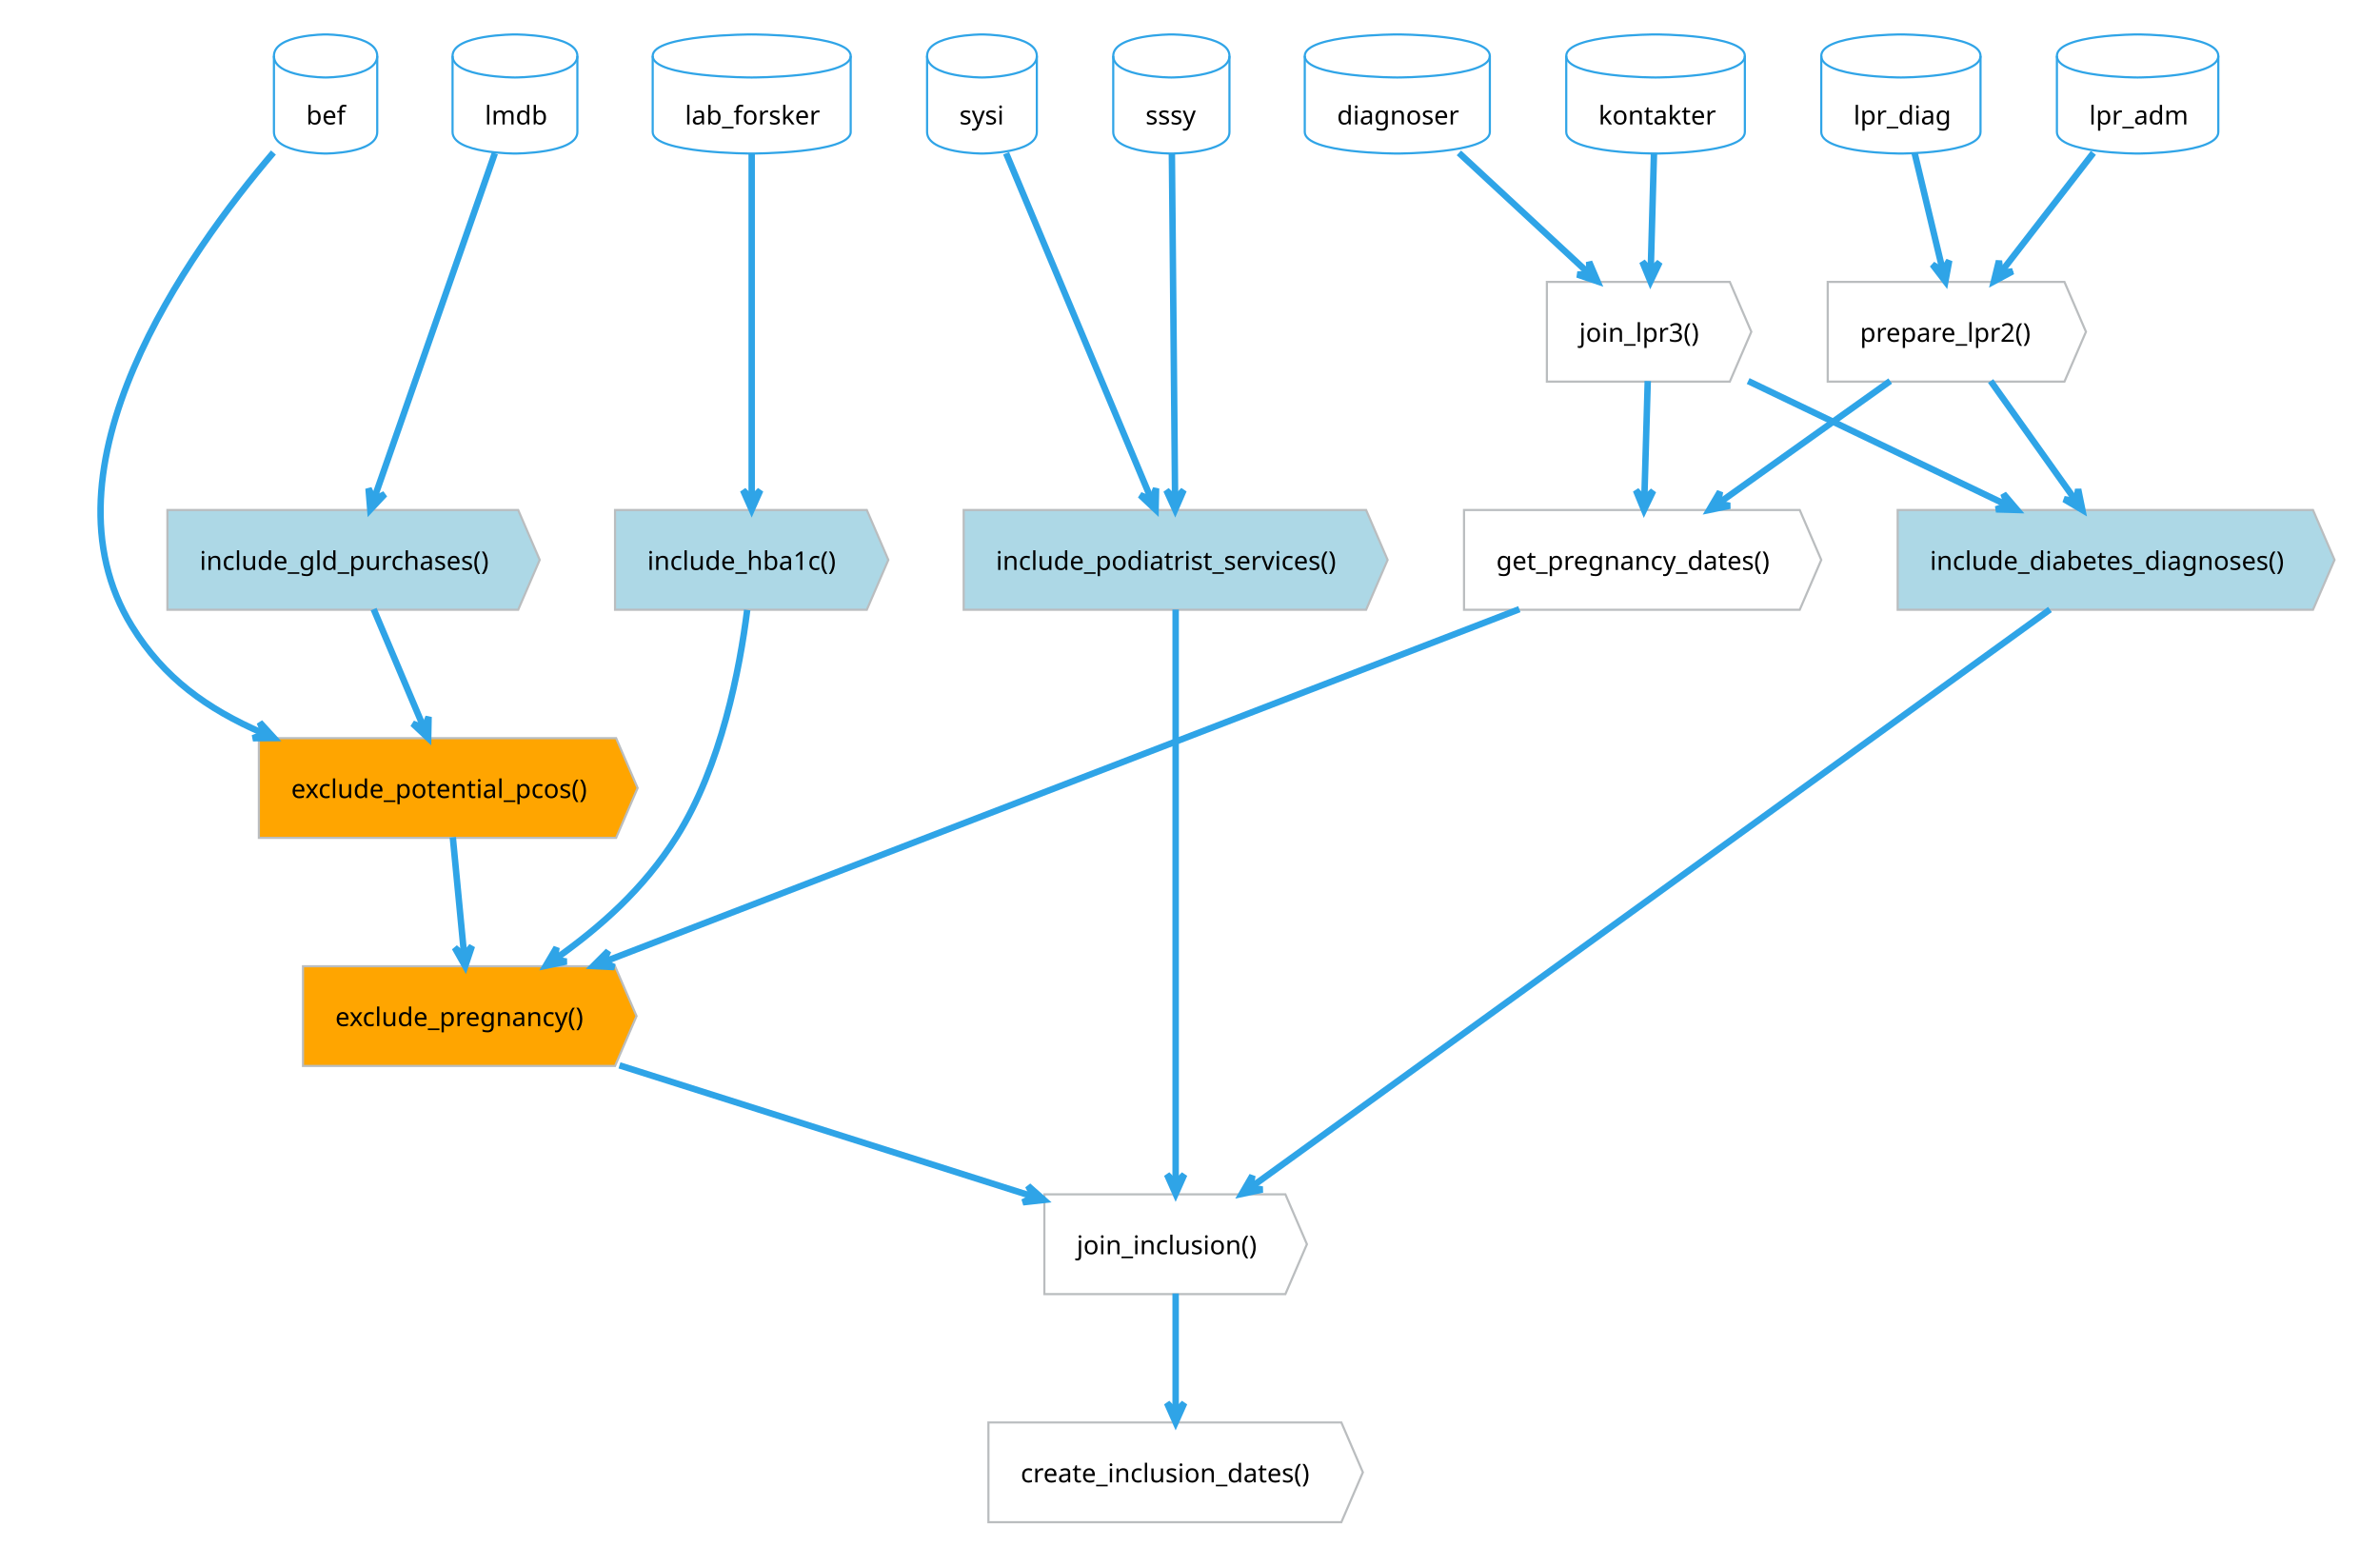
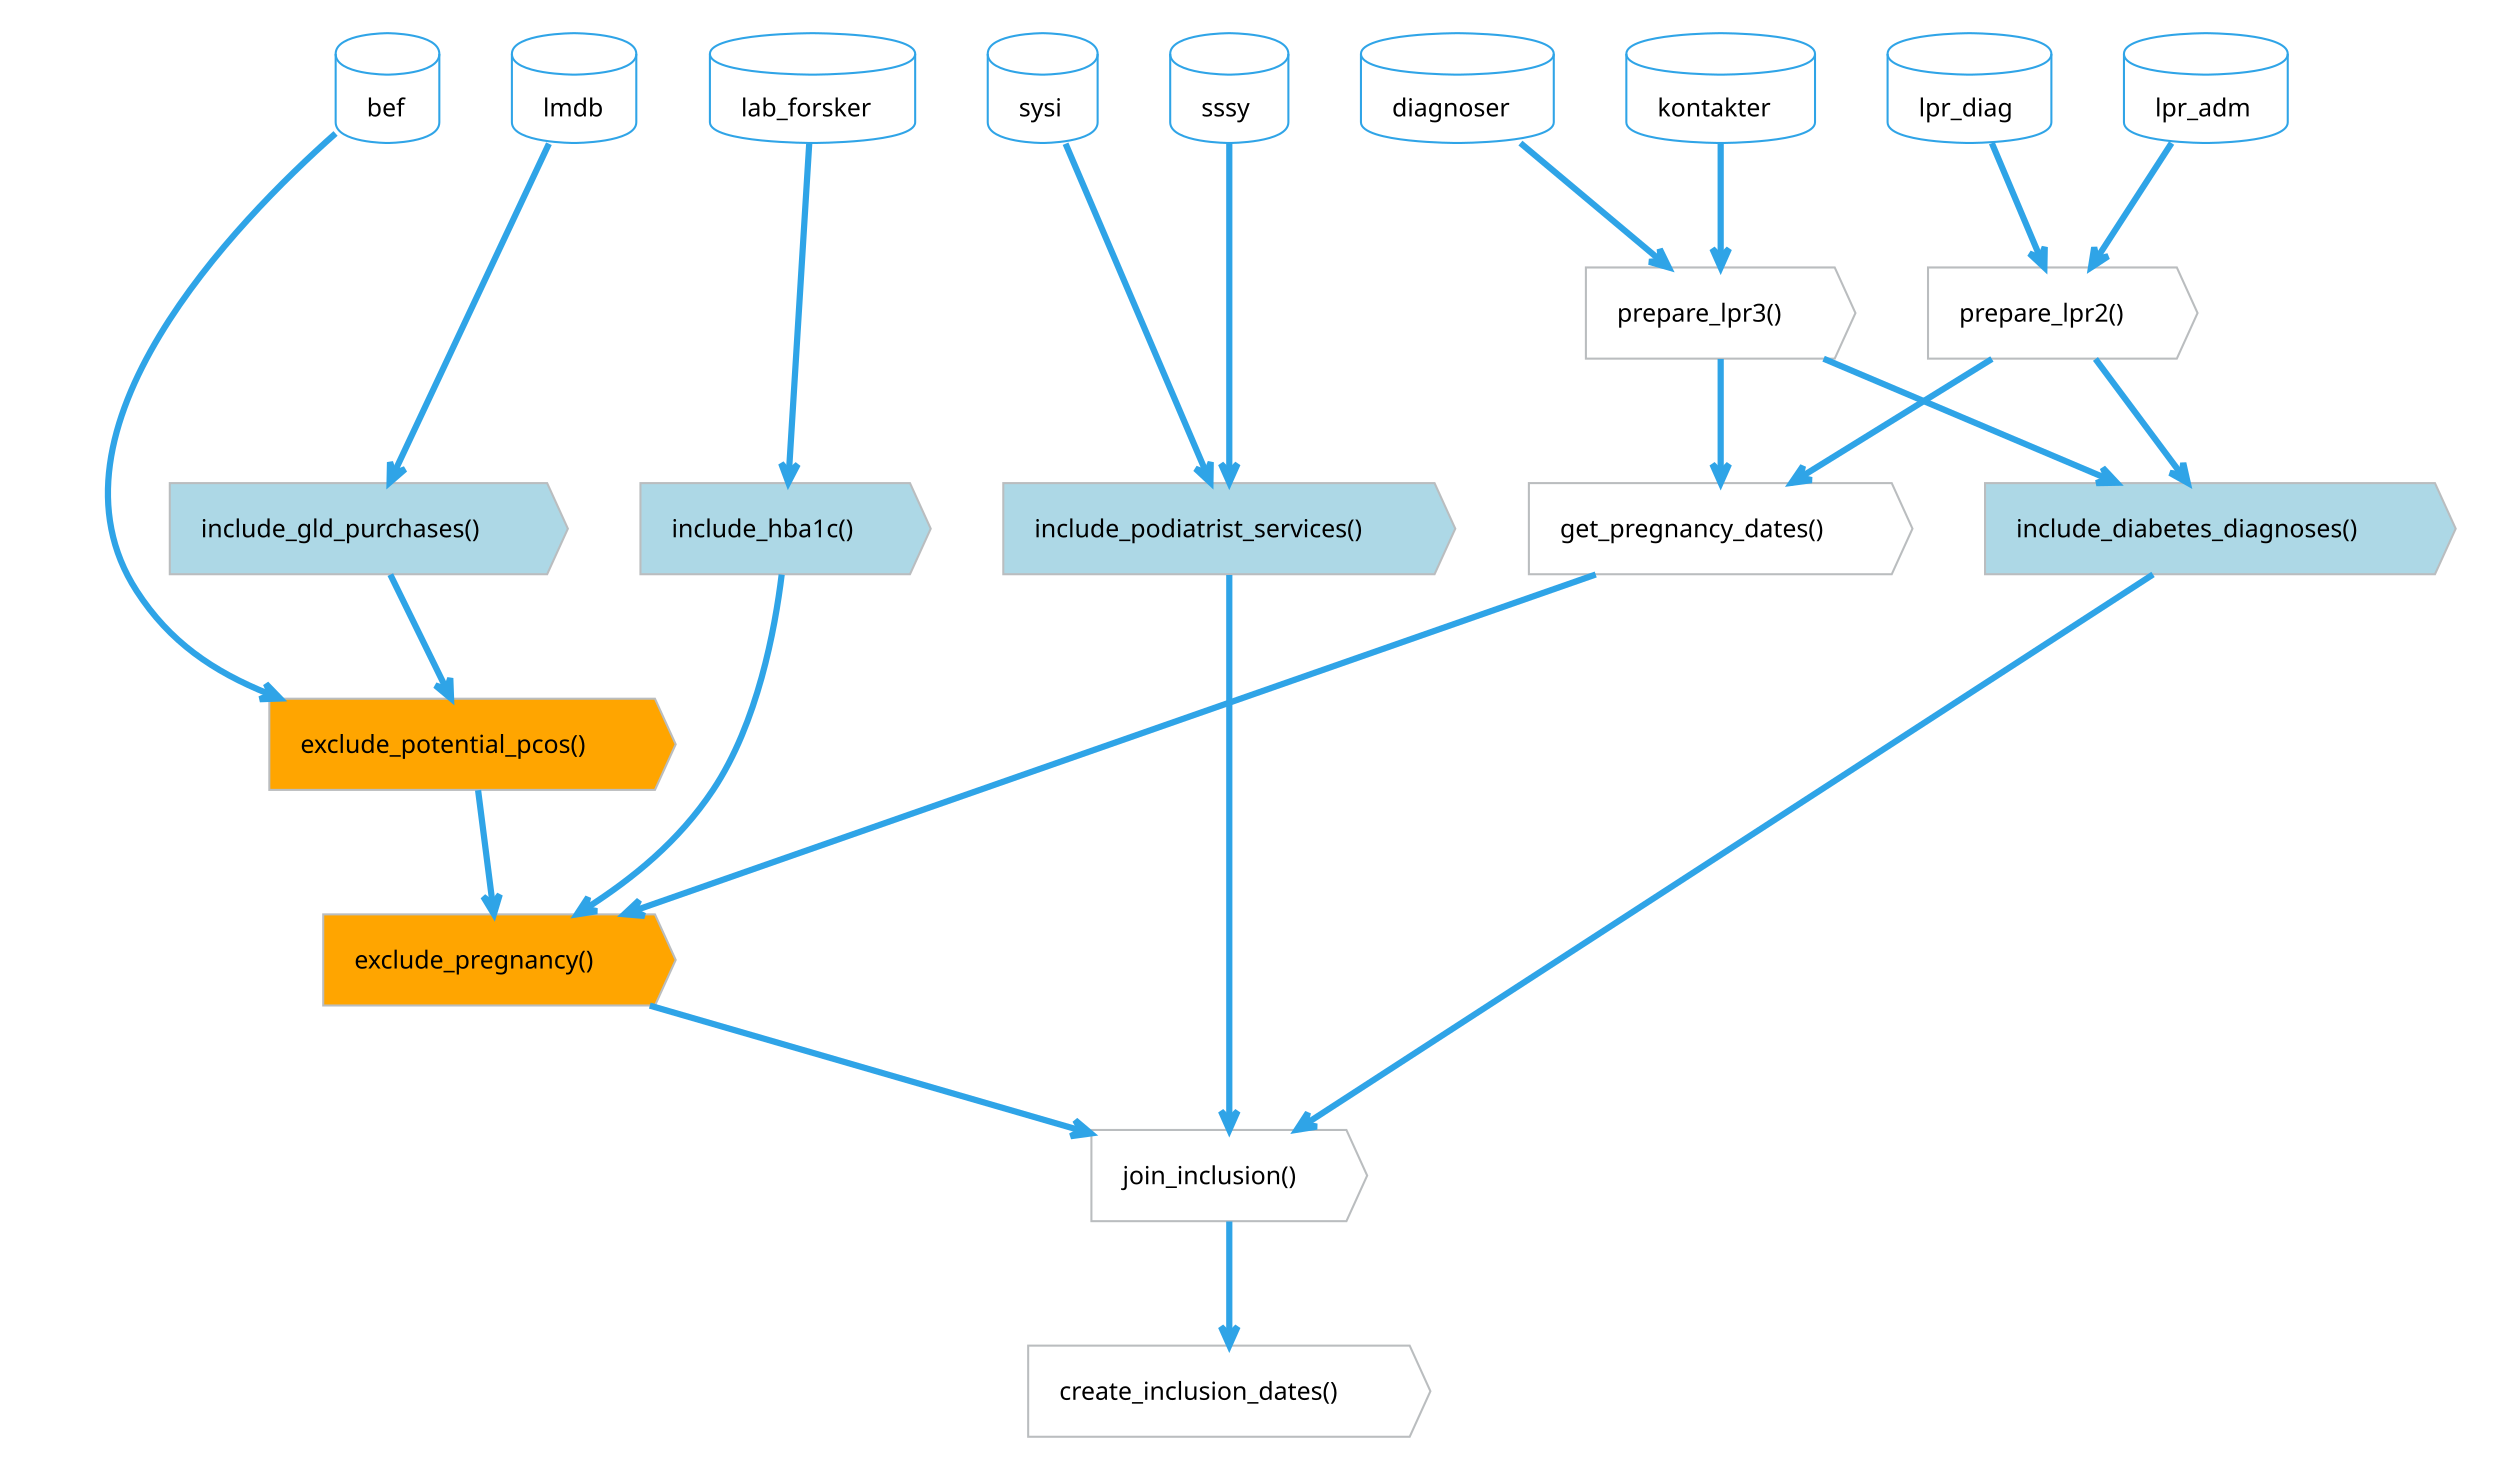
- <svg xmlns="http://www.w3.org/2000/svg" contentStyleType="text/css" height="748.958px" preserveAspectRatio="none" style="width:1152px;height:748px;" version="1.1" viewBox="0 0 1152 748" width="1152.083px" zoomAndPan="magnify">
+ <svg xmlns="http://www.w3.org/2000/svg" contentStyleType="text/css" height="733.333px" preserveAspectRatio="none" style="width:1256px;height:733px;" version="1.1" viewBox="0 0 1256 733" width="1256.25px" zoomAndPan="magnify">
  <defs />
  <g>
    <g id="elem_sssy">
-       <path d="M538.844,27.083 C538.844,16.667 566.969,16.667 566.969,16.667 C566.969,16.667 595.094,16.667 595.094,27.083 L595.094,63.9 C595.094,74.317 566.969,74.317 566.969,74.317 C566.969,74.317 538.844,74.317 538.844,63.9 L538.844,27.083 " fill="none" style="stroke:#2FA4E7;stroke-width:1.042;" />
-       <path d="M538.844,27.083 C538.844,37.5 566.969,37.5 566.969,37.5 C566.969,37.5 595.094,37.5 595.094,27.083 " fill="none" style="stroke:#2FA4E7;stroke-width:1.042;" />
-       <text fill="#000000" font-family="Verdana" font-size="12.5" lengthAdjust="spacing" textLength="25" x="554.469" y="60.238">sssy</text>
+       <path d="M587.906,27.083 C587.906,16.667 617.594,16.667 617.594,16.667 C617.594,16.667 647.281,16.667 647.281,27.083 L647.281,61.426 C647.281,71.842 617.594,71.842 617.594,71.842 C617.594,71.842 587.906,71.842 587.906,61.426 L587.906,27.083 " fill="none" style="stroke:#2FA4E7;stroke-width:1.042;" />
+       <path d="M587.906,27.083 C587.906,37.5 617.594,37.5 617.594,37.5 C617.594,37.5 647.281,37.5 647.281,27.083 " fill="none" style="stroke:#2FA4E7;stroke-width:1.042;" />
+       <text fill="#000000" font-family="Verdana" font-size="12.5" lengthAdjust="spacing" textLength="28.125" x="603.531" y="58.478">sssy</text>
    </g>
    <g id="elem_sysi">
-       <path d="M448.74,27.083 C448.74,16.667 475.302,16.667 475.302,16.667 C475.302,16.667 501.865,16.667 501.865,27.083 L501.865,63.9 C501.865,74.317 475.302,74.317 475.302,74.317 C475.302,74.317 448.74,74.317 448.74,63.9 L448.74,27.083 " fill="none" style="stroke:#2FA4E7;stroke-width:1.042;" />
-       <path d="M448.74,27.083 C448.74,37.5 475.302,37.5 475.302,37.5 C475.302,37.5 501.865,37.5 501.865,27.083 " fill="none" style="stroke:#2FA4E7;stroke-width:1.042;" />
-       <text fill="#000000" font-family="Verdana" font-size="12.5" lengthAdjust="spacing" textLength="21.875" x="464.365" y="60.238">sysi</text>
+       <path d="M496.24,27.083 C496.24,16.667 523.844,16.667 523.844,16.667 C523.844,16.667 551.448,16.667 551.448,27.083 L551.448,61.426 C551.448,71.842 523.844,71.842 523.844,71.842 C523.844,71.842 496.24,71.842 496.24,61.426 L496.24,27.083 " fill="none" style="stroke:#2FA4E7;stroke-width:1.042;" />
+       <path d="M496.24,27.083 C496.24,37.5 523.844,37.5 523.844,37.5 C523.844,37.5 551.448,37.5 551.448,27.083 " fill="none" style="stroke:#2FA4E7;stroke-width:1.042;" />
+       <text fill="#000000" font-family="Verdana" font-size="12.5" lengthAdjust="spacing" textLength="23.958" x="511.865" y="58.478">sysi</text>
    </g>
    <g id="elem_lpr_diag">
-       <path d="M881.552,27.083 C881.552,16.667 920.094,16.667 920.094,16.667 C920.094,16.667 958.635,16.667 958.635,27.083 L958.635,63.9 C958.635,74.317 920.094,74.317 920.094,74.317 C920.094,74.317 881.552,74.317 881.552,63.9 L881.552,27.083 " fill="none" style="stroke:#2FA4E7;stroke-width:1.042;" />
-       <path d="M881.552,27.083 C881.552,37.5 920.094,37.5 920.094,37.5 C920.094,37.5 958.635,37.5 958.635,27.083 " fill="none" style="stroke:#2FA4E7;stroke-width:1.042;" />
-       <text fill="#000000" font-family="Verdana" font-size="12.5" lengthAdjust="spacing" textLength="45.833" x="897.177" y="60.238">lpr_diag</text>
+       <path d="M948.323,27.083 C948.323,16.667 989.469,16.667 989.469,16.667 C989.469,16.667 1030.615,16.667 1030.615,27.083 L1030.615,61.426 C1030.615,71.842 989.469,71.842 989.469,71.842 C989.469,71.842 948.323,71.842 948.323,61.426 L948.323,27.083 " fill="none" style="stroke:#2FA4E7;stroke-width:1.042;" />
+       <path d="M948.323,27.083 C948.323,37.5 989.469,37.5 989.469,37.5 C989.469,37.5 1030.615,37.5 1030.615,27.083 " fill="none" style="stroke:#2FA4E7;stroke-width:1.042;" />
+       <text fill="#000000" font-family="Verdana" font-size="12.5" lengthAdjust="spacing" textLength="51.042" x="963.948" y="58.478">lpr_diag</text>
    </g>
    <g id="elem_lpr_adm">
-       <path d="M995.615,27.083 C995.615,16.667 1034.677,16.667 1034.677,16.667 C1034.677,16.667 1073.74,16.667 1073.74,27.083 L1073.74,63.9 C1073.74,74.317 1034.677,74.317 1034.677,74.317 C1034.677,74.317 995.615,74.317 995.615,63.9 L995.615,27.083 " fill="none" style="stroke:#2FA4E7;stroke-width:1.042;" />
-       <path d="M995.615,27.083 C995.615,37.5 1034.677,37.5 1034.677,37.5 C1034.677,37.5 1073.74,37.5 1073.74,27.083 " fill="none" style="stroke:#2FA4E7;stroke-width:1.042;" />
-       <text fill="#000000" font-family="Verdana" font-size="12.5" lengthAdjust="spacing" textLength="46.875" x="1011.24" y="60.238">lpr_adm</text>
+       <path d="M1067.073,27.083 C1067.073,16.667 1108.219,16.667 1108.219,16.667 C1108.219,16.667 1149.365,16.667 1149.365,27.083 L1149.365,61.426 C1149.365,71.842 1108.219,71.842 1108.219,71.842 C1108.219,71.842 1067.073,71.842 1067.073,61.426 L1067.073,27.083 " fill="none" style="stroke:#2FA4E7;stroke-width:1.042;" />
+       <path d="M1067.073,27.083 C1067.073,37.5 1108.219,37.5 1108.219,37.5 C1108.219,37.5 1149.365,37.5 1149.365,27.083 " fill="none" style="stroke:#2FA4E7;stroke-width:1.042;" />
+       <text fill="#000000" font-family="Verdana" font-size="12.5" lengthAdjust="spacing" textLength="51.042" x="1082.698" y="58.478">lpr_adm</text>
    </g>
    <g id="elem_lmdb">
-       <path d="M219.052,27.083 C219.052,16.667 249.26,16.667 249.26,16.667 C249.26,16.667 279.469,16.667 279.469,27.083 L279.469,63.9 C279.469,74.317 249.26,74.317 249.26,74.317 C249.26,74.317 219.052,74.317 219.052,63.9 L219.052,27.083 " fill="none" style="stroke:#2FA4E7;stroke-width:1.042;" />
-       <path d="M219.052,27.083 C219.052,37.5 249.26,37.5 249.26,37.5 C249.26,37.5 279.469,37.5 279.469,27.083 " fill="none" style="stroke:#2FA4E7;stroke-width:1.042;" />
-       <text fill="#000000" font-family="Verdana" font-size="12.5" lengthAdjust="spacing" textLength="29.167" x="234.677" y="60.238">lmdb</text>
+       <path d="M257.177,27.083 C257.177,16.667 288.427,16.667 288.427,16.667 C288.427,16.667 319.677,16.667 319.677,27.083 L319.677,61.426 C319.677,71.842 288.427,71.842 288.427,71.842 C288.427,71.842 257.177,71.842 257.177,61.426 L257.177,27.083 " fill="none" style="stroke:#2FA4E7;stroke-width:1.042;" />
+       <path d="M257.177,27.083 C257.177,37.5 288.427,37.5 288.427,37.5 C288.427,37.5 319.677,37.5 319.677,27.083 " fill="none" style="stroke:#2FA4E7;stroke-width:1.042;" />
+       <text fill="#000000" font-family="Verdana" font-size="12.5" lengthAdjust="spacing" textLength="31.25" x="272.802" y="58.478">lmdb</text>
    </g>
    <g id="elem_lab_forsker">
-       <path d="M315.927,27.083 C315.927,16.667 363.844,16.667 363.844,16.667 C363.844,16.667 411.76,16.667 411.76,27.083 L411.76,63.9 C411.76,74.317 363.844,74.317 363.844,74.317 C363.844,74.317 315.927,74.317 315.927,63.9 L315.927,27.083 " fill="none" style="stroke:#2FA4E7;stroke-width:1.042;" />
-       <path d="M315.927,27.083 C315.927,37.5 363.844,37.5 363.844,37.5 C363.844,37.5 411.76,37.5 411.76,27.083 " fill="none" style="stroke:#2FA4E7;stroke-width:1.042;" />
-       <text fill="#000000" font-family="Verdana" font-size="12.5" lengthAdjust="spacing" textLength="64.583" x="331.552" y="60.238">lab_forsker</text>
+       <path d="M356.656,27.083 C356.656,16.667 408.219,16.667 408.219,16.667 C408.219,16.667 459.781,16.667 459.781,27.083 L459.781,61.426 C459.781,71.842 408.219,71.842 408.219,71.842 C408.219,71.842 356.656,71.842 356.656,61.426 L356.656,27.083 " fill="none" style="stroke:#2FA4E7;stroke-width:1.042;" />
+       <path d="M356.656,27.083 C356.656,37.5 408.219,37.5 408.219,37.5 C408.219,37.5 459.781,37.5 459.781,27.083 " fill="none" style="stroke:#2FA4E7;stroke-width:1.042;" />
+       <text fill="#000000" font-family="Verdana" font-size="12.5" lengthAdjust="spacing" textLength="71.875" x="372.281" y="58.478">lab_forsker</text>
    </g>
    <g id="elem_kontakter">
-       <path d="M758.115,27.083 C758.115,16.667 801.344,16.667 801.344,16.667 C801.344,16.667 844.573,16.667 844.573,27.083 L844.573,63.9 C844.573,74.317 801.344,74.317 801.344,74.317 C801.344,74.317 758.115,74.317 758.115,63.9 L758.115,27.083 " fill="none" style="stroke:#2FA4E7;stroke-width:1.042;" />
-       <path d="M758.115,27.083 C758.115,37.5 801.344,37.5 801.344,37.5 C801.344,37.5 844.573,37.5 844.573,27.083 " fill="none" style="stroke:#2FA4E7;stroke-width:1.042;" />
-       <text fill="#000000" font-family="Verdana" font-size="12.5" lengthAdjust="spacing" textLength="55.208" x="773.74" y="60.238">kontakter</text>
+       <path d="M817.073,27.083 C817.073,16.667 864.469,16.667 864.469,16.667 C864.469,16.667 911.865,16.667 911.865,27.083 L911.865,61.426 C911.865,71.842 864.469,71.842 864.469,71.842 C864.469,71.842 817.073,71.842 817.073,61.426 L817.073,27.083 " fill="none" style="stroke:#2FA4E7;stroke-width:1.042;" />
+       <path d="M817.073,27.083 C817.073,37.5 864.469,37.5 864.469,37.5 C864.469,37.5 911.865,37.5 911.865,27.083 " fill="none" style="stroke:#2FA4E7;stroke-width:1.042;" />
+       <text fill="#000000" font-family="Verdana" font-size="12.5" lengthAdjust="spacing" textLength="63.542" x="832.698" y="58.478">kontakter</text>
    </g>
    <g id="elem_diagnoser">
-       <path d="M631.552,27.083 C631.552,16.667 676.344,16.667 676.344,16.667 C676.344,16.667 721.135,16.667 721.135,27.083 L721.135,63.9 C721.135,74.317 676.344,74.317 676.344,74.317 C676.344,74.317 631.552,74.317 631.552,63.9 L631.552,27.083 " fill="none" style="stroke:#2FA4E7;stroke-width:1.042;" />
-       <path d="M631.552,27.083 C631.552,37.5 676.344,37.5 676.344,37.5 C676.344,37.5 721.135,37.5 721.135,27.083 " fill="none" style="stroke:#2FA4E7;stroke-width:1.042;" />
-       <text fill="#000000" font-family="Verdana" font-size="12.5" lengthAdjust="spacing" textLength="58.333" x="647.177" y="60.238">diagnoser</text>
+       <path d="M683.74,27.083 C683.74,16.667 732.177,16.667 732.177,16.667 C732.177,16.667 780.615,16.667 780.615,27.083 L780.615,61.426 C780.615,71.842 732.177,71.842 732.177,71.842 C732.177,71.842 683.74,71.842 683.74,61.426 L683.74,27.083 " fill="none" style="stroke:#2FA4E7;stroke-width:1.042;" />
+       <path d="M683.74,27.083 C683.74,37.5 732.177,37.5 732.177,37.5 C732.177,37.5 780.615,37.5 780.615,27.083 " fill="none" style="stroke:#2FA4E7;stroke-width:1.042;" />
+       <text fill="#000000" font-family="Verdana" font-size="12.5" lengthAdjust="spacing" textLength="65.625" x="699.365" y="58.478">diagnoser</text>
    </g>
    <g id="elem_bef">
-       <path d="M132.594,27.083 C132.594,16.667 157.594,16.667 157.594,16.667 C157.594,16.667 182.594,16.667 182.594,27.083 L182.594,63.9 C182.594,74.317 157.594,74.317 157.594,74.317 C157.594,74.317 132.594,74.317 132.594,63.9 L132.594,27.083 " fill="none" style="stroke:#2FA4E7;stroke-width:1.042;" />
-       <path d="M132.594,27.083 C132.594,37.5 157.594,37.5 157.594,37.5 C157.594,37.5 182.594,37.5 182.594,27.083 " fill="none" style="stroke:#2FA4E7;stroke-width:1.042;" />
-       <text fill="#000000" font-family="Verdana" font-size="12.5" lengthAdjust="spacing" textLength="18.75" x="148.219" y="60.238">bef</text>
+       <path d="M168.635,27.083 C168.635,16.667 194.677,16.667 194.677,16.667 C194.677,16.667 220.719,16.667 220.719,27.083 L220.719,61.426 C220.719,71.842 194.677,71.842 194.677,71.842 C194.677,71.842 168.635,71.842 168.635,61.426 L168.635,27.083 " fill="none" style="stroke:#2FA4E7;stroke-width:1.042;" />
+       <path d="M168.635,27.083 C168.635,37.5 194.677,37.5 194.677,37.5 C194.677,37.5 220.719,37.5 220.719,27.083 " fill="none" style="stroke:#2FA4E7;stroke-width:1.042;" />
+       <text fill="#000000" font-family="Verdana" font-size="12.5" lengthAdjust="spacing" textLength="20.833" x="184.26" y="58.478">bef</text>
    </g>
    <g id="elem_lpr2">
-       <polygon fill="none" points="884.677,136.458,999.26,136.458,1009.677,160.596,999.26,184.733,884.677,184.733" style="stroke:#BABDBF;stroke-width:1.042;" />
-       <text fill="#000000" font-family="Verdana" font-size="12.5" lengthAdjust="spacing" textLength="83.333" x="900.302" y="165.446">prepare_lpr2()</text>
+       <polygon fill="none" points="968.635,134.375,1093.635,134.375,1104.052,157.275,1093.635,180.176,968.635,180.176" style="stroke:#BABDBF;stroke-width:1.042;" />
+       <text fill="#000000" font-family="Verdana" font-size="12.5" lengthAdjust="spacing" textLength="93.75" x="984.26" y="161.603">prepare_lpr2()</text>
    </g>
    <g id="elem_lpr3">
-       <polygon fill="none" points="748.74,136.458,837.281,136.458,847.698,160.596,837.281,184.733,748.74,184.733" style="stroke:#BABDBF;stroke-width:1.042;" />
-       <text fill="#000000" font-family="Verdana" font-size="12.5" lengthAdjust="spacing" textLength="57.292" x="764.365" y="165.446">join_lpr3()</text>
+       <polygon fill="none" points="796.76,134.375,921.76,134.375,932.177,157.275,921.76,180.176,796.76,180.176" style="stroke:#BABDBF;stroke-width:1.042;" />
+       <text fill="#000000" font-family="Verdana" font-size="12.5" lengthAdjust="spacing" textLength="93.75" x="812.385" y="161.603">prepare_lpr3()</text>
    </g>
    <g id="elem_ex_pregnancy">
-       <polygon fill="#FFA500" points="146.656,467.708,297.698,467.708,308.115,491.846,297.698,515.984,146.656,515.984" style="stroke:#BABDBF;stroke-width:1.042;" />
-       <text fill="#000000" font-family="Verdana" font-size="12.5" lengthAdjust="spacing" textLength="119.792" x="162.281" y="496.696">exclude_pregnancy()</text>
+       <polygon fill="#FFA500" points="162.385,459.375,329.052,459.375,339.469,482.275,329.052,505.176,162.385,505.176" style="stroke:#BABDBF;stroke-width:1.042;" />
+       <text fill="#000000" font-family="Verdana" font-size="12.5" lengthAdjust="spacing" textLength="135.417" x="178.01" y="486.603">exclude_pregnancy()</text>
    </g>
    <g id="elem_ex_pcos">
-       <polygon fill="#FFA500" points="125.302,357.292,298.219,357.292,308.635,381.429,298.219,405.567,125.302,405.567" style="stroke:#BABDBF;stroke-width:1.042;" />
-       <text fill="#000000" font-family="Verdana" font-size="12.5" lengthAdjust="spacing" textLength="141.667" x="140.927" y="386.279">exclude_potential_pcos()</text>
+       <polygon fill="#FFA500" points="135.302,351.042,329.052,351.042,339.469,373.942,329.052,396.842,135.302,396.842" style="stroke:#BABDBF;stroke-width:1.042;" />
+       <text fill="#000000" font-family="Verdana" font-size="12.5" lengthAdjust="spacing" textLength="162.5" x="150.927" y="378.269">exclude_potential_pcos()</text>
    </g>
    <g id="elem_in_diagnoses">
-       <polygon fill="#ADD8E6" points="918.531,246.875,1119.573,246.875,1129.99,271.013,1119.573,295.15,918.531,295.15" style="stroke:#BABDBF;stroke-width:1.042;" />
-       <text fill="#000000" font-family="Verdana" font-size="12.5" lengthAdjust="spacing" textLength="169.792" x="934.156" y="275.863">include_diabetes_diagnoses()</text>
+       <polygon fill="#ADD8E6" points="997.281,242.708,1223.323,242.708,1233.74,265.609,1223.323,288.509,997.281,288.509" style="stroke:#BABDBF;stroke-width:1.042;" />
+       <text fill="#000000" font-family="Verdana" font-size="12.5" lengthAdjust="spacing" textLength="194.792" x="1012.906" y="269.936">include_diabetes_diagnoses()</text>
    </g>
    <g id="elem_in_hba1c">
-       <polygon fill="#ADD8E6" points="297.698,246.875,419.573,246.875,429.99,271.013,419.573,295.15,297.698,295.15" style="stroke:#BABDBF;stroke-width:1.042;" />
-       <text fill="#000000" font-family="Verdana" font-size="12.5" lengthAdjust="spacing" textLength="90.625" x="313.323" y="275.863">include_hba1c()</text>
+       <polygon fill="#ADD8E6" points="321.76,242.708,457.177,242.708,467.594,265.609,457.177,288.509,321.76,288.509" style="stroke:#BABDBF;stroke-width:1.042;" />
+       <text fill="#000000" font-family="Verdana" font-size="12.5" lengthAdjust="spacing" textLength="104.167" x="337.385" y="269.936">include_hba1c()</text>
    </g>
    <g id="elem_in_podiatrist">
-       <polygon fill="#ADD8E6" points="466.448,246.875,661.24,246.875,671.656,271.013,661.24,295.15,466.448,295.15" style="stroke:#BABDBF;stroke-width:1.042;" />
-       <text fill="#000000" font-family="Verdana" font-size="12.5" lengthAdjust="spacing" textLength="163.542" x="482.073" y="275.863">include_podiatrist_services()</text>
+       <polygon fill="#ADD8E6" points="504.052,242.708,720.719,242.708,731.135,265.609,720.719,288.509,504.052,288.509" style="stroke:#BABDBF;stroke-width:1.042;" />
+       <text fill="#000000" font-family="Verdana" font-size="12.5" lengthAdjust="spacing" textLength="185.417" x="519.677" y="269.936">include_podiatrist_services()</text>
    </g>
    <g id="elem_in_gld">
-       <polygon fill="#ADD8E6" points="81.031,246.875,250.823,246.875,261.24,271.013,250.823,295.15,81.031,295.15" style="stroke:#BABDBF;stroke-width:1.042;" />
-       <text fill="#000000" font-family="Verdana" font-size="12.5" lengthAdjust="spacing" textLength="138.542" x="96.656" y="275.863">include_gld_purchases()</text>
+       <polygon fill="#ADD8E6" points="85.302,242.708,274.885,242.708,285.302,265.609,274.885,288.509,85.302,288.509" style="stroke:#BABDBF;stroke-width:1.042;" />
+       <text fill="#000000" font-family="Verdana" font-size="12.5" lengthAdjust="spacing" textLength="158.333" x="100.927" y="269.936">include_gld_purchases()</text>
    </g>
    <g id="elem_pregnancy">
-       <polygon fill="none" points="708.635,246.875,871.135,246.875,881.552,271.013,871.135,295.15,708.635,295.15" style="stroke:#BABDBF;stroke-width:1.042;" />
-       <text fill="#000000" font-family="Verdana" font-size="12.5" lengthAdjust="spacing" textLength="131.25" x="724.26" y="275.863">get_pregnancy_dates()</text>
+       <polygon fill="none" points="768.115,242.708,950.406,242.708,960.823,265.609,950.406,288.509,768.115,288.509" style="stroke:#BABDBF;stroke-width:1.042;" />
+       <text fill="#000000" font-family="Verdana" font-size="12.5" lengthAdjust="spacing" textLength="151.042" x="783.74" y="269.936">get_pregnancy_dates()</text>
    </g>
    <g id="elem_join_inclusion">
-       <polygon fill="none" points="505.51,578.125,622.177,578.125,632.594,602.263,622.177,626.4,505.51,626.4" style="stroke:#BABDBF;stroke-width:1.042;" />
-       <text fill="#000000" font-family="Verdana" font-size="12.5" lengthAdjust="spacing" textLength="85.417" x="521.135" y="607.113">join_inclusion()</text>
+       <polygon fill="none" points="548.323,567.708,676.448,567.708,686.865,590.609,676.448,613.509,548.323,613.509" style="stroke:#BABDBF;stroke-width:1.042;" />
+       <text fill="#000000" font-family="Verdana" font-size="12.5" lengthAdjust="spacing" textLength="96.875" x="563.948" y="594.936">join_inclusion()</text>
    </g>
    <g id="elem_inclusion_date">
-       <polygon fill="none" points="478.427,688.542,649.26,688.542,659.677,712.679,649.26,736.817,478.427,736.817" style="stroke:#BABDBF;stroke-width:1.042;" />
-       <text fill="#000000" font-family="Verdana" font-size="12.5" lengthAdjust="spacing" textLength="139.583" x="494.052" y="717.529">create_inclusion_dates()</text>
+       <polygon fill="none" points="516.552,676.042,708.219,676.042,718.635,698.942,708.219,721.842,516.552,721.842" style="stroke:#BABDBF;stroke-width:1.042;" />
+       <text fill="#000000" font-family="Verdana" font-size="12.5" lengthAdjust="spacing" textLength="160.417" x="532.177" y="703.269">create_inclusion_dates()</text>
    </g>
    <g id="link_lpr_diag_lpr2">
-       <path d="M926.719,74 C931.292,93.083 935.845,112.089 940.168,130.12 " fill="none" id="lpr_diag-to-lpr2" style="stroke:#2FA4E7;stroke-width:3.125;" />
-       <polygon fill="#2FA4E7" points="941.625,136.198,943.491,126.11,940.411,131.133,935.388,128.053,941.625,136.198" style="stroke:#2FA4E7;stroke-width:3.125;" />
+       <path d="M1000.698,71.885 C1008.771,90.99 1017.089,110.68 1024.662,128.607 " fill="none" id="lpr_diag-to-lpr2" style="stroke:#2FA4E7;stroke-width:3.125;" />
+       <polygon fill="#2FA4E7" points="1027.094,134.365,1027.284,124.107,1025.067,129.567,1019.607,127.35,1027.094,134.365" style="stroke:#2FA4E7;stroke-width:3.125;" />
    </g>
    <g id="link_lpr_adm_lpr2">
-       <path d="M1013.271,74 C998.5,93.083 982.911,113.226 968.942,131.257 " fill="none" id="lpr_adm-to-lpr2" style="stroke:#2FA4E7;stroke-width:3.125;" />
-       <polygon fill="#2FA4E7" points="965.115,136.198,974.15,131.338,968.304,132.081,967.562,126.235,965.115,136.198" style="stroke:#2FA4E7;stroke-width:3.125;" />
+       <path d="M1091,71.885 C1078.625,90.99 1065.534,111.192 1053.919,129.119 " fill="none" id="lpr_adm-to-lpr2" style="stroke:#2FA4E7;stroke-width:3.125;" />
+       <polygon fill="#2FA4E7" points="1050.521,134.365,1059.115,128.762,1053.353,129.994,1052.121,124.231,1050.521,134.365" style="stroke:#2FA4E7;stroke-width:3.125;" />
    </g>
    <g id="link_kontakter_lpr3">
-       <path d="M800.583,74 C800.052,93.083 799.538,111.919 799.038,129.95 " fill="none" id="kontakter-to-lpr3" style="stroke:#2FA4E7;stroke-width:3.125;" />
-       <polygon fill="#2FA4E7" points="798.865,136.198,803.289,126.942,799.009,130.992,794.959,126.711,798.865,136.198" style="stroke:#2FA4E7;stroke-width:3.125;" />
+       <path d="M864.469,71.885 C864.469,90.99 864.469,110.188 864.469,128.115 " fill="none" id="kontakter-to-lpr3" style="stroke:#2FA4E7;stroke-width:3.125;" />
+       <polygon fill="#2FA4E7" points="864.469,134.365,868.635,124.99,864.469,129.156,860.302,124.99,864.469,134.365" style="stroke:#2FA4E7;stroke-width:3.125;" />
    </g>
    <g id="link_diagnoser_lpr3">
-       <path d="M706.156,74 C726.74,93.083 749.21,113.916 768.647,131.947 " fill="none" id="diagnoser-to-lpr3" style="stroke:#2FA4E7;stroke-width:3.125;" />
-       <polygon fill="#2FA4E7" points="773.229,136.198,769.19,126.767,769.411,132.656,763.522,132.877,773.229,136.198" style="stroke:#2FA4E7;stroke-width:3.125;" />
+       <path d="M763.865,71.885 C786.646,90.99 812.2,112.422 833.585,130.349 " fill="none" id="diagnoser-to-lpr3" style="stroke:#2FA4E7;stroke-width:3.125;" />
+       <polygon fill="#2FA4E7" points="838.375,134.365,833.867,125.149,834.384,131.019,828.514,131.535,838.375,134.365" style="stroke:#2FA4E7;stroke-width:3.125;" />
    </g>
    <g id="link_sssy_in_podiatrist">
-       <path d="M567.229,74.198 C567.646,118.771 568.39,199.063 568.775,240.438 " fill="none" id="sssy-to-in_podiatrist" style="stroke:#2FA4E7;stroke-width:3.125;" />
-       <polygon fill="#2FA4E7" points="568.833,246.688,572.913,237.274,568.785,241.479,564.58,237.352,568.833,246.688" style="stroke:#2FA4E7;stroke-width:3.125;" />
+       <path d="M617.594,72.198 C617.594,116 617.594,195.677 617.594,236.188 " fill="none" id="sssy-to-in_podiatrist" style="stroke:#2FA4E7;stroke-width:3.125;" />
+       <polygon fill="#2FA4E7" points="617.594,242.438,621.76,233.062,617.594,237.229,613.427,233.062,617.594,242.438" style="stroke:#2FA4E7;stroke-width:3.125;" />
    </g>
    <g id="link_sysi_in_podiatrist">
-       <path d="M486.99,74.198 C505.688,118.771 539.583,199.549 556.937,240.924 " fill="none" id="sysi-to-in_podiatrist" style="stroke:#2FA4E7;stroke-width:3.125;" />
-       <polygon fill="#2FA4E7" points="559.354,246.688,559.57,236.431,557.34,241.885,551.886,239.654,559.354,246.688" style="stroke:#2FA4E7;stroke-width:3.125;" />
+       <path d="M535.333,72.198 C554.062,116 588.345,196.18 605.668,236.691 " fill="none" id="sysi-to-in_podiatrist" style="stroke:#2FA4E7;stroke-width:3.125;" />
+       <polygon fill="#2FA4E7" points="608.125,242.438,608.27,232.179,606.077,237.649,600.608,235.456,608.125,242.438" style="stroke:#2FA4E7;stroke-width:3.125;" />
    </g>
    <g id="link_in_podiatrist_join_inclusion">
-       <path d="M569.052,295.021 C569.052,355.458 569.052,511.26 569.052,571.667 " fill="none" id="in_podiatrist-to-join_inclusion" style="stroke:#2FA4E7;stroke-width:3.125;" />
-       <polygon fill="#2FA4E7" points="569.052,577.917,573.219,568.542,569.052,572.708,564.885,568.542,569.052,577.917" style="stroke:#2FA4E7;stroke-width:3.125;" />
+       <path d="M617.594,288.865 C617.594,348 617.594,502.583 617.594,561.406 " fill="none" id="in_podiatrist-to-join_inclusion" style="stroke:#2FA4E7;stroke-width:3.125;" />
+       <polygon fill="#2FA4E7" points="617.594,567.656,621.76,558.281,617.594,562.448,613.427,558.281,617.594,567.656" style="stroke:#2FA4E7;stroke-width:3.125;" />
    </g>
    <g id="link_lab_forsker_in_hba1c">
-       <path d="M363.844,74.198 C363.844,118.771 363.844,199.062 363.844,240.438 " fill="none" id="lab_forsker-to-in_hba1c" style="stroke:#2FA4E7;stroke-width:3.125;" />
-       <polygon fill="#2FA4E7" points="363.844,246.688,368.01,237.312,363.844,241.479,359.677,237.312,363.844,246.688" style="stroke:#2FA4E7;stroke-width:3.125;" />
+       <path d="M406.552,72.198 C403.854,116 398.927,195.689 396.427,236.199 " fill="none" id="lab_forsker-to-in_hba1c" style="stroke:#2FA4E7;stroke-width:3.125;" />
+       <polygon fill="#2FA4E7" points="396.042,242.438,400.778,233.337,396.363,237.239,392.46,232.824,396.042,242.438" style="stroke:#2FA4E7;stroke-width:3.125;" />
    </g>
    <g id="link_in_hba1c_ex_pregnancy">
-       <path d="M361.667,295.24 C358.146,323.271 349.24,370.76 327.385,405.208 C311.365,430.469 290.642,448.613 269.257,463.852 " fill="none" id="in_hba1c-to-ex_pregnancy" style="stroke:#2FA4E7;stroke-width:3.125;" />
-       <polygon fill="#2FA4E7" points="264.167,467.479,274.219,465.432,268.408,464.457,269.383,458.645,264.167,467.479" style="stroke:#2FA4E7;stroke-width:3.125;" />
+       <path d="M392.719,288.677 C389.385,316.062 380.635,363.292 358.219,396.875 C340.844,422.885 318.118,441.125 295.087,455.968 " fill="none" id="in_hba1c-to-ex_pregnancy" style="stroke:#2FA4E7;stroke-width:3.125;" />
+       <polygon fill="#2FA4E7" points="289.833,459.354,299.971,457.778,294.211,456.533,295.456,450.773,289.833,459.354" style="stroke:#2FA4E7;stroke-width:3.125;" />
    </g>
    <g id="link_ex_pregnancy_join_inclusion">
-       <path d="M299.844,515.688 C360.771,535 441.042,560.455 499.365,578.945 " fill="none" id="ex_pregnancy-to-join_inclusion" style="stroke:#2FA4E7;stroke-width:3.125;" />
-       <polygon fill="#2FA4E7" points="505.323,580.833,497.645,574.028,500.358,579.259,495.127,581.972,505.323,580.833" style="stroke:#2FA4E7;stroke-width:3.125;" />
+       <path d="M326.458,505.219 C391.552,524.083 478.757,549.354 542.049,567.698 " fill="none" id="ex_pregnancy-to-join_inclusion" style="stroke:#2FA4E7;stroke-width:3.125;" />
+       <polygon fill="#2FA4E7" points="548.052,569.438,540.207,562.826,543.05,567.988,537.888,570.83,548.052,569.438" style="stroke:#2FA4E7;stroke-width:3.125;" />
    </g>
    <g id="link_lmdb_in_gld">
-       <path d="M239.521,74.198 C223.938,118.771 195.739,199.412 181.28,240.787 " fill="none" id="lmdb-to-in_gld" style="stroke:#2FA4E7;stroke-width:3.125;" />
-       <polygon fill="#2FA4E7" points="179.219,246.688,186.245,239.212,180.937,241.771,178.378,236.463,179.219,246.688" style="stroke:#2FA4E7;stroke-width:3.125;" />
+       <path d="M275.781,72.198 C255.177,116 217.431,196.271 198.379,236.782 " fill="none" id="lmdb-to-in_gld" style="stroke:#2FA4E7;stroke-width:3.125;" />
+       <polygon fill="#2FA4E7" points="195.719,242.438,203.479,235.727,197.935,237.724,195.938,232.181,195.719,242.438" style="stroke:#2FA4E7;stroke-width:3.125;" />
    </g>
    <g id="link_in_gld_ex_pcos">
-       <path d="M180.854,294.854 C188.635,313.229 197.055,333.139 204.826,351.514 " fill="none" id="in_gld-to-ex_pcos" style="stroke:#2FA4E7;stroke-width:3.125;" />
-       <polygon fill="#2FA4E7" points="207.26,357.271,207.446,347.013,205.232,352.474,199.771,350.259,207.26,357.271" style="stroke:#2FA4E7;stroke-width:3.125;" />
+       <path d="M196.094,288.677 C205.031,306.917 214.915,327.086 223.853,345.315 " fill="none" id="in_gld-to-ex_pcos" style="stroke:#2FA4E7;stroke-width:3.125;" />
+       <polygon fill="#2FA4E7" points="226.604,350.927,226.218,340.675,224.311,346.251,218.736,344.344,226.604,350.927" style="stroke:#2FA4E7;stroke-width:3.125;" />
    </g>
    <g id="link_ex_pcos_ex_pregnancy">
-       <path d="M219.177,405.271 C220.948,423.646 222.821,443.091 224.581,461.466 " fill="none" id="ex_pcos-to-ex_pregnancy" style="stroke:#2FA4E7;stroke-width:3.125;" />
-       <polygon fill="#2FA4E7" points="225.177,467.688,228.431,457.958,224.68,462.503,220.135,458.753,225.177,467.688" style="stroke:#2FA4E7;stroke-width:3.125;" />
+       <path d="M240.188,397.01 C242.51,415.25 245.012,434.831 247.335,453.061 " fill="none" id="ex_pcos-to-ex_pregnancy" style="stroke:#2FA4E7;stroke-width:3.125;" />
+       <polygon fill="#2FA4E7" points="248.125,459.26,251.073,449.434,247.467,454.094,242.807,450.487,248.125,459.26" style="stroke:#2FA4E7;stroke-width:3.125;" />
    </g>
    <g id="link_lpr2_in_diagnoses">
-       <path d="M963.531,184.438 C976.604,202.812 991.241,223.387 1004.314,241.762 " fill="none" id="lpr2-to-in_diagnoses" style="stroke:#2FA4E7;stroke-width:3.125;" />
-       <polygon fill="#2FA4E7" points="1007.938,246.854,1005.898,236.8,1004.918,242.61,999.108,241.631,1007.938,246.854" style="stroke:#2FA4E7;stroke-width:3.125;" />
+       <path d="M1052.75,180.344 C1066.333,198.583 1081.807,219.353 1095.391,237.582 " fill="none" id="lpr2-to-in_diagnoses" style="stroke:#2FA4E7;stroke-width:3.125;" />
+       <polygon fill="#2FA4E7" points="1099.125,242.594,1096.864,232.587,1096.013,238.417,1090.182,237.566,1099.125,242.594" style="stroke:#2FA4E7;stroke-width:3.125;" />
    </g>
    <g id="link_lpr3_in_diagnoses">
-       <path d="M846.156,184.438 C884.521,202.812 932.416,225.778 970.76,244.153 " fill="none" id="lpr3-to-in_diagnoses" style="stroke:#2FA4E7;stroke-width:3.125;" />
-       <polygon fill="#2FA4E7" points="976.396,246.854,969.742,239.045,971.699,244.603,966.141,246.56,976.396,246.854" style="stroke:#2FA4E7;stroke-width:3.125;" />
+       <path d="M916.177,180.219 C959.24,198.448 1014.515,221.835 1057.682,240.106 " fill="none" id="lpr3-to-in_diagnoses" style="stroke:#2FA4E7;stroke-width:3.125;" />
+       <polygon fill="#2FA4E7" points="1063.438,242.542,1056.428,235.05,1058.641,240.512,1053.18,242.725,1063.438,242.542" style="stroke:#2FA4E7;stroke-width:3.125;" />
    </g>
    <g id="link_in_diagnoses_join_inclusion">
-       <path d="M992.25,295.021 C908.677,355.458 689.638,513.848 606.096,574.255 " fill="none" id="in_diagnoses-to-join_inclusion" style="stroke:#2FA4E7;stroke-width:3.125;" />
-       <polygon fill="#2FA4E7" points="601.031,577.917,611.07,575.8,605.252,574.865,606.187,569.047,601.031,577.917" style="stroke:#2FA4E7;stroke-width:3.125;" />
+       <path d="M1081.677,288.604 C990.844,347.521 747.608,505.266 656.713,564.214 " fill="none" id="in_diagnoses-to-join_inclusion" style="stroke:#2FA4E7;stroke-width:3.125;" />
+       <polygon fill="#2FA4E7" points="651.469,567.615,661.602,566.009,655.839,564.781,657.067,559.018,651.469,567.615" style="stroke:#2FA4E7;stroke-width:3.125;" />
    </g>
    <g id="link_bef_ex_pcos">
-       <path d="M132.354,73.833 C90.708,122.656 16.667,226.562 63.844,303.125 C79.375,328.333 100.242,343.09 126.951,354.767 " fill="none" id="bef-to-ex_pcos" style="stroke:#2FA4E7;stroke-width:3.125;" />
-       <polygon fill="#2FA4E7" points="132.677,357.271,125.756,349.697,127.905,355.184,122.418,357.333,132.677,357.271" style="stroke:#2FA4E7;stroke-width:3.125;" />
+       <path d="M168.583,67.042 C118.156,111.719 16.667,216.458 68.635,296.875 C85.198,322.51 106.914,337.251 134.966,348.594 " fill="none" id="bef-to-ex_pcos" style="stroke:#2FA4E7;stroke-width:3.125;" />
+       <polygon fill="#2FA4E7" points="140.76,350.938,133.631,343.56,135.932,348.985,130.507,351.286,140.76,350.938" style="stroke:#2FA4E7;stroke-width:3.125;" />
    </g>
    <g id="link_lpr2_pregnancy">
-       <path d="M914.927,184.438 C889.115,202.812 858.184,224.853 832.392,243.228 " fill="none" id="lpr2-to-pregnancy" style="stroke:#2FA4E7;stroke-width:3.125;" />
-       <polygon fill="#2FA4E7" points="827.302,246.854,837.355,244.808,831.544,243.832,832.52,238.021,827.302,246.854" style="stroke:#2FA4E7;stroke-width:3.125;" />
+       <path d="M1000.729,180.344 C971.229,198.583 934.837,221.078 905.347,239.308 " fill="none" id="lpr2-to-pregnancy" style="stroke:#2FA4E7;stroke-width:3.125;" />
+       <polygon fill="#2FA4E7" points="900.031,242.594,910.197,241.208,904.462,239.855,905.815,234.12,900.031,242.594" style="stroke:#2FA4E7;stroke-width:3.125;" />
    </g>
    <g id="link_lpr3_pregnancy">
-       <path d="M797.562,184.438 C797.031,202.812 796.472,222.232 795.941,240.607 " fill="none" id="lpr3-to-pregnancy" style="stroke:#2FA4E7;stroke-width:3.125;" />
-       <polygon fill="#2FA4E7" points="795.76,246.854,800.196,237.603,795.911,241.648,791.866,237.363,795.76,246.854" style="stroke:#2FA4E7;stroke-width:3.125;" />
+       <path d="M864.469,180.344 C864.469,198.583 864.469,218.115 864.469,236.344 " fill="none" id="lpr3-to-pregnancy" style="stroke:#2FA4E7;stroke-width:3.125;" />
+       <polygon fill="#2FA4E7" points="864.469,242.594,868.635,233.219,864.469,237.385,860.302,233.219,864.469,242.594" style="stroke:#2FA4E7;stroke-width:3.125;" />
    </g>
    <g id="link_pregnancy_ex_pregnancy">
-       <path d="M735.417,294.875 C626.385,336.885 402.03,423.337 292.957,465.357 " fill="none" id="pregnancy-to-ex_pregnancy" style="stroke:#2FA4E7;stroke-width:3.125;" />
-       <polygon fill="#2FA4E7" points="287.125,467.604,297.371,468.122,291.985,465.732,294.375,460.346,287.125,467.604" style="stroke:#2FA4E7;stroke-width:3.125;" />
+       <path d="M801.688,288.625 C683.958,329.802 437.181,416.103 319.514,457.259 " fill="none" id="pregnancy-to-ex_pregnancy" style="stroke:#2FA4E7;stroke-width:3.125;" />
+       <polygon fill="#2FA4E7" points="313.615,459.323,323.839,460.161,318.531,457.603,321.088,452.295,313.615,459.323" style="stroke:#2FA4E7;stroke-width:3.125;" />
    </g>
    <g id="link_join_inclusion_inclusion_date">
-       <path d="M569.052,626.104 C569.052,644.479 569.052,663.896 569.052,682.271 " fill="none" id="join_inclusion-to-inclusion_date" style="stroke:#2FA4E7;stroke-width:3.125;" />
-       <polygon fill="#2FA4E7" points="569.052,688.521,573.219,679.146,569.052,683.312,564.885,679.146,569.052,688.521" style="stroke:#2FA4E7;stroke-width:3.125;" />
+       <path d="M617.594,613.677 C617.594,631.917 617.594,651.448 617.594,669.677 " fill="none" id="join_inclusion-to-inclusion_date" style="stroke:#2FA4E7;stroke-width:3.125;" />
+       <polygon fill="#2FA4E7" points="617.594,675.927,621.76,666.552,617.594,670.719,613.427,666.552,617.594,675.927" style="stroke:#2FA4E7;stroke-width:3.125;" />
    </g>
  </g>
</svg>
